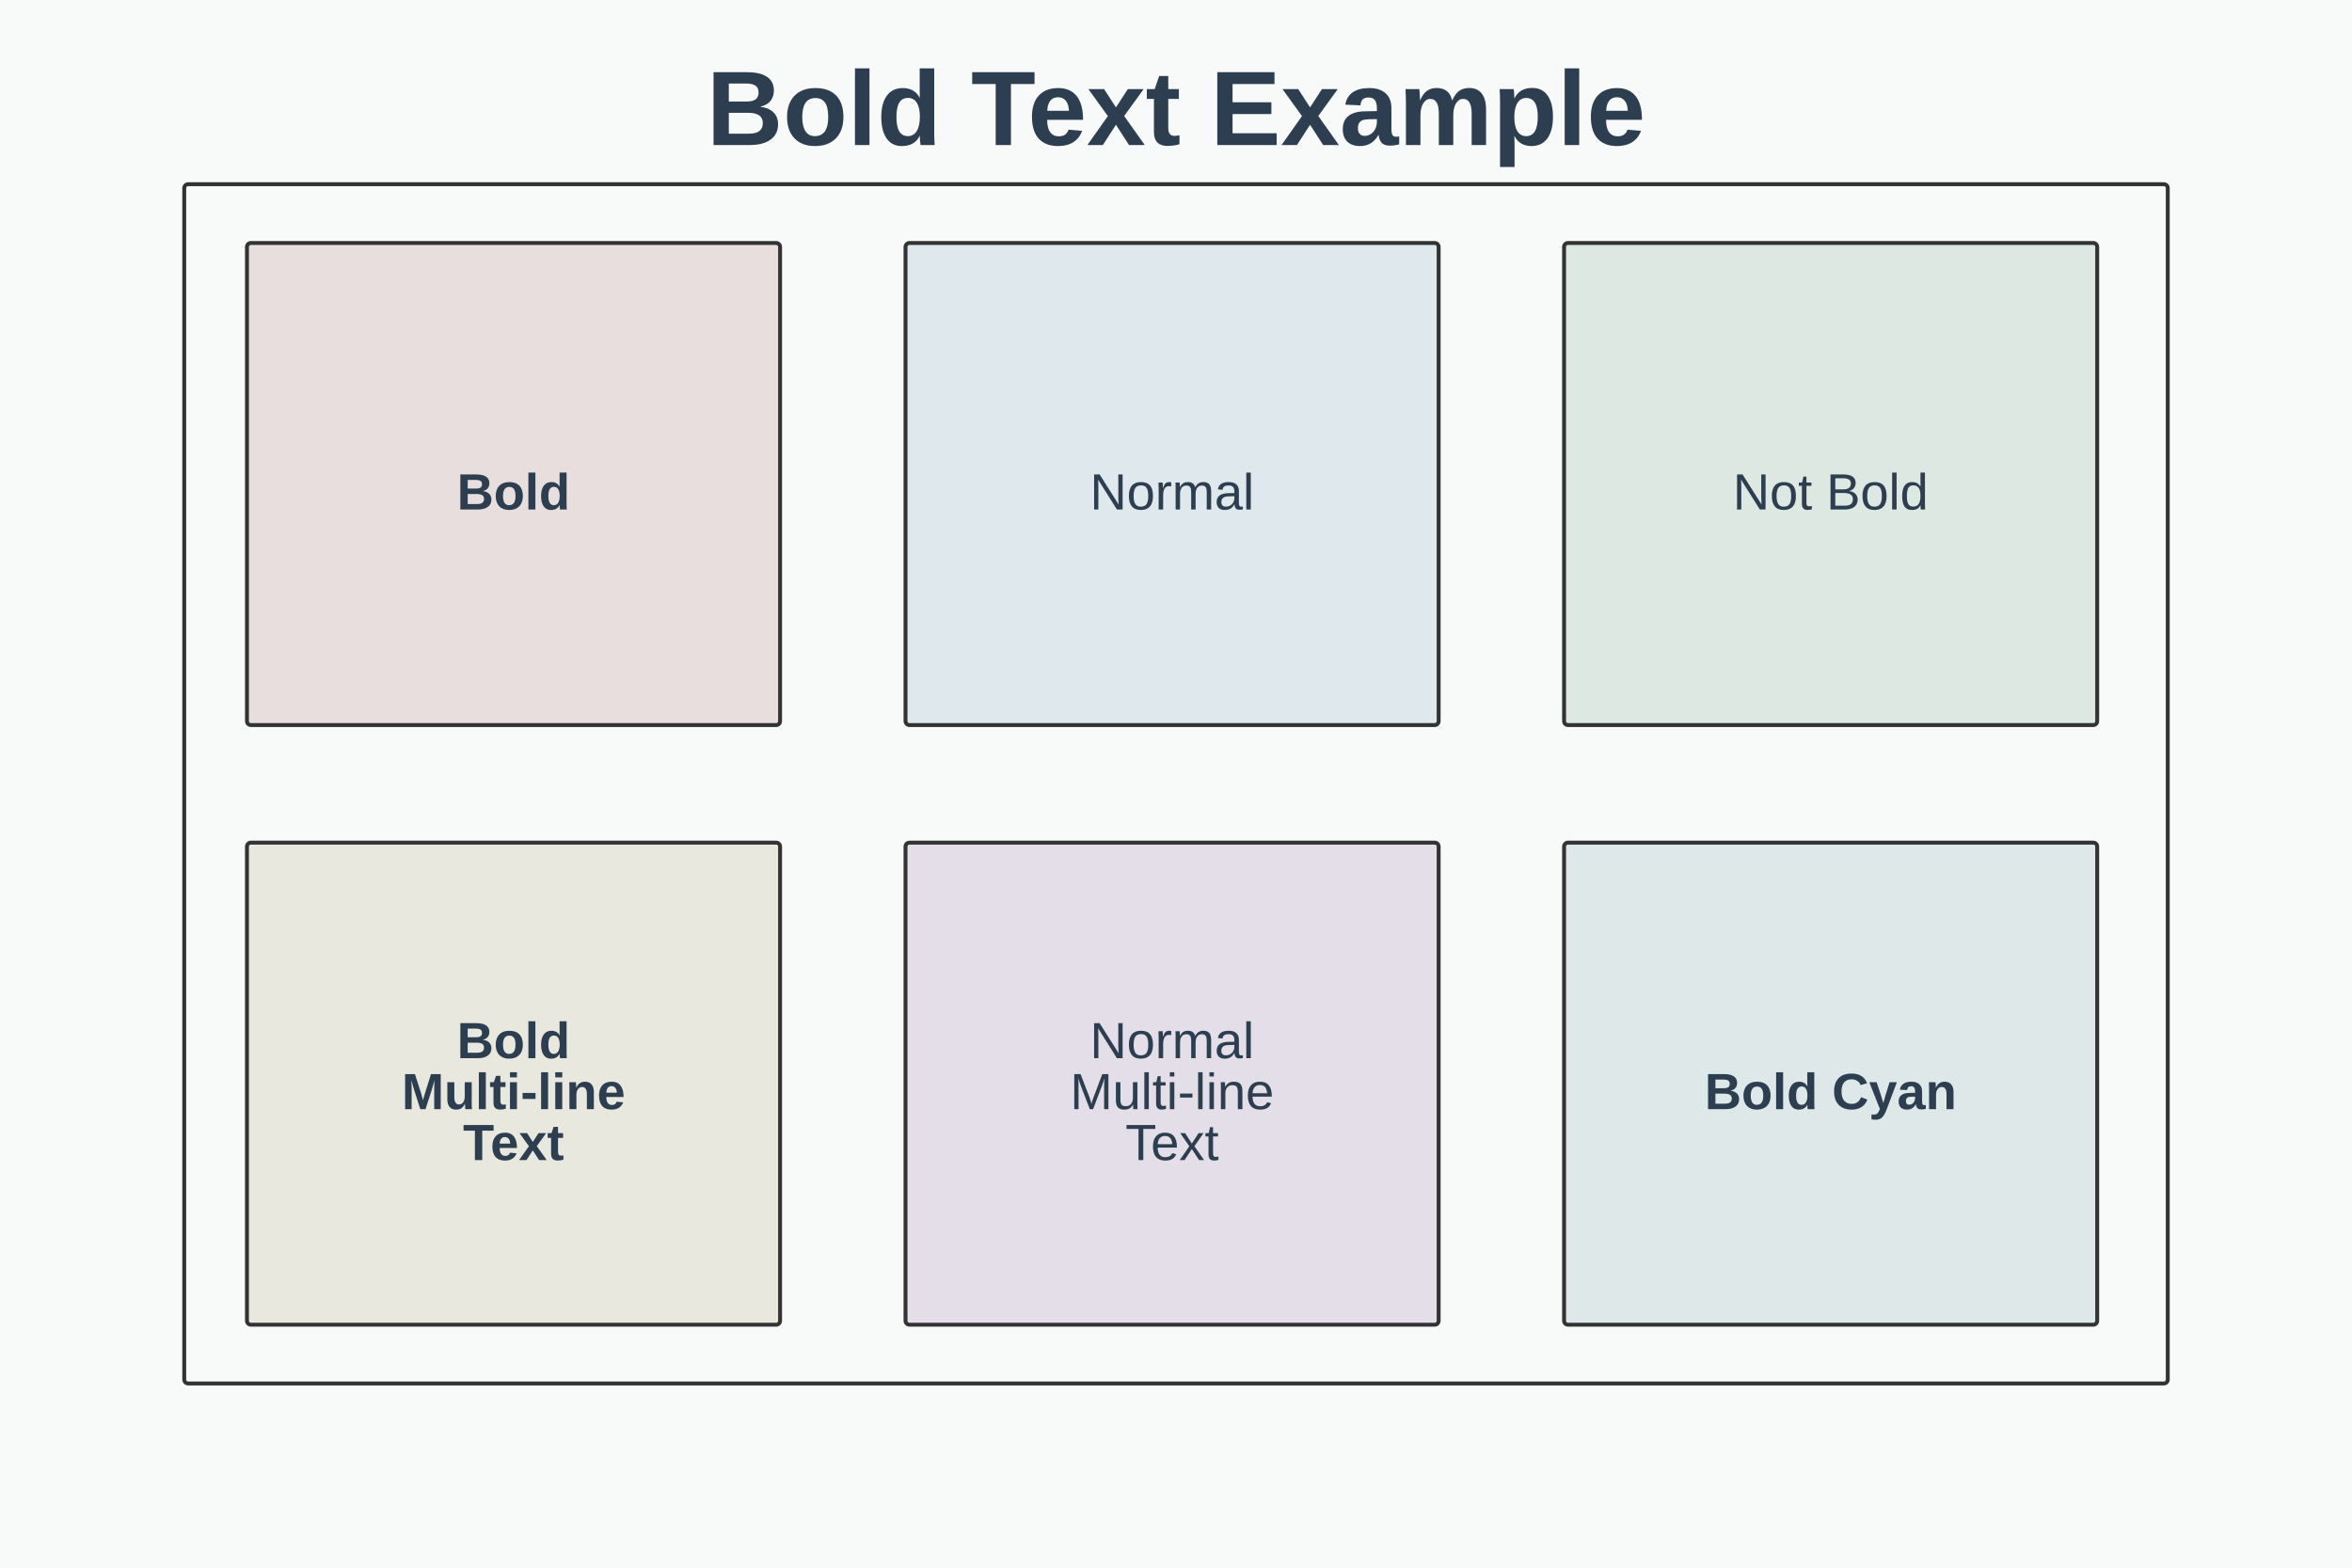
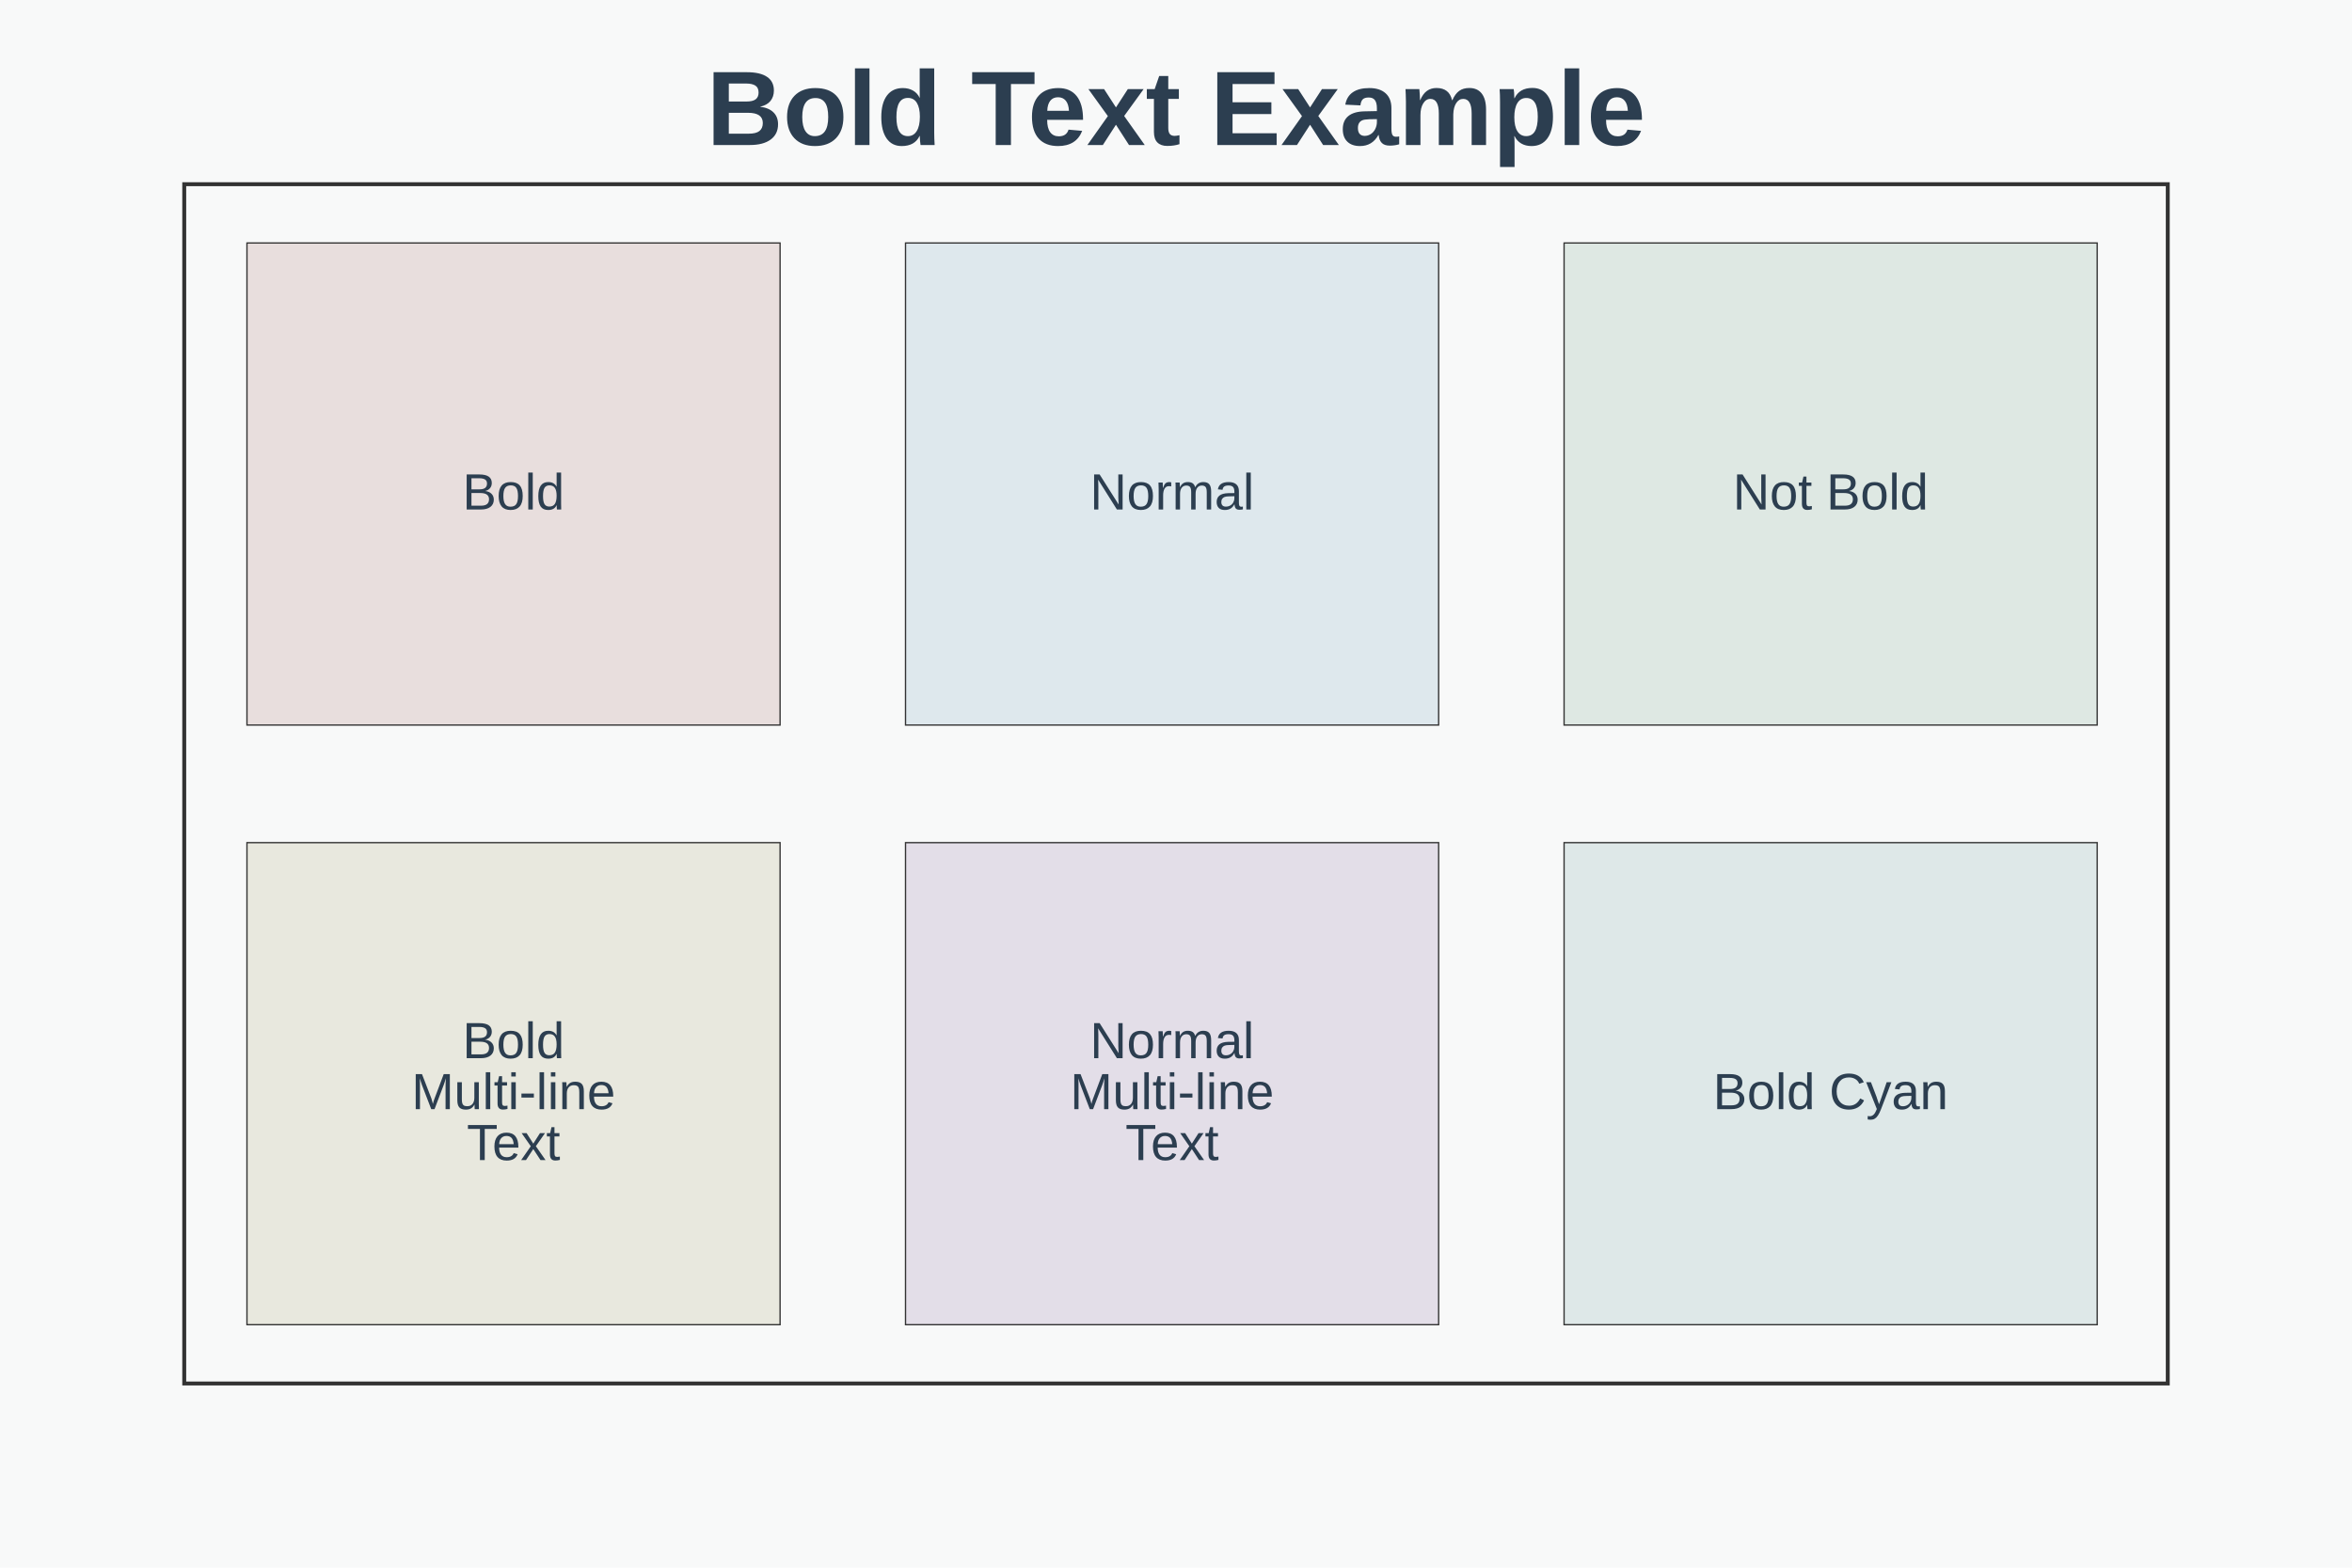
<svg xmlns="http://www.w3.org/2000/svg" height="400" viewBox="0 0 600 400" width="600">
  <rect fill="#F8F9F9" height="100%" width="100%" />
-   <rect fill="transparent" height="306" rx="1" ry="1" stroke="#333" stroke-width="1" width="506" x="47" y="47" />
-   <rect fill="#E8DEDD" height="123" rx="1" ry="1" stroke="#333" stroke-width="1" width="136" x="63" y="62" />
-   <rect fill="#DEE8ED" height="123" rx="1" ry="1" stroke="#333" stroke-width="1" width="136" x="231" y="62" />
-   <rect fill="#DEE8E3" height="123" rx="1" ry="1" stroke="#333" stroke-width="1" width="136" x="399" y="62" />
-   <rect fill="#E8E8DE" height="123" rx="1" ry="1" stroke="#333" stroke-width="1" width="136" x="63" y="215" />
-   <rect fill="#E3DEE8" height="123" rx="1" ry="1" stroke="#333" stroke-width="1" width="136" x="231" y="215" />
-   <rect fill="#DEE8E8" height="123" rx="1" ry="1" stroke="#333" stroke-width="1" width="136" x="399" y="215" />
-   <text dominant-baseline="auto" fill="#2C3E50" font-family="Arial, sans-serif" font-size="13" font-weight="bold" text-anchor="middle" x="131" y="130">
+   <rect fill="transparent" height="306" stroke="#333" stroke-width="1" width="506" x="47" y="47" />
+   <rect fill="#E8DEDD" height="123" stroke="#333" stroke-width="0.335" width="136" x="63" y="62" />
+   <rect fill="#DEE8ED" height="123" stroke="#333" stroke-width="0.335" width="136" x="231" y="62" />
+   <rect fill="#DEE8E3" height="123" stroke="#333" stroke-width="0.335" width="136" x="399" y="62" />
+   <rect fill="#E8E8DE" height="123" stroke="#333" stroke-width="0.335" width="136" x="63" y="215" />
+   <rect fill="#E3DEE8" height="123" stroke="#333" stroke-width="0.335" width="136" x="231" y="215" />
+   <rect fill="#DEE8E8" height="123" stroke="#333" stroke-width="0.335" width="136" x="399" y="215" />
+   <text dominant-baseline="auto" fill="#2C3E50" font-family="Arial, sans-serif" font-size="13" text-anchor="middle" x="131" y="130">
Bold
</text>
  <text dominant-baseline="auto" fill="#2C3E50" font-family="Arial, sans-serif" font-size="13" text-anchor="middle" x="299" y="130">
Normal
</text>
  <text dominant-baseline="auto" fill="#2C3E50" font-family="Arial, sans-serif" font-size="13" text-anchor="middle" x="467" y="130">
Not Bold
</text>
-   <text dominant-baseline="auto" fill="#2C3E50" font-family="Arial, sans-serif" font-size="13" font-weight="bold" text-anchor="middle" x="131" y="270">
+   <text dominant-baseline="auto" fill="#2C3E50" font-family="Arial, sans-serif" font-size="13" text-anchor="middle" x="131" y="270">
Bold
</text>
-   <text dominant-baseline="auto" fill="#2C3E50" font-family="Arial, sans-serif" font-size="13" font-weight="bold" text-anchor="middle" x="131" y="283">
+   <text dominant-baseline="auto" fill="#2C3E50" font-family="Arial, sans-serif" font-size="13" text-anchor="middle" x="131" y="283">
Multi-line
</text>
-   <text dominant-baseline="auto" fill="#2C3E50" font-family="Arial, sans-serif" font-size="13" font-weight="bold" text-anchor="middle" x="131" y="296">
+   <text dominant-baseline="auto" fill="#2C3E50" font-family="Arial, sans-serif" font-size="13" text-anchor="middle" x="131" y="296">
Text
</text>
  <text dominant-baseline="auto" fill="#2C3E50" font-family="Arial, sans-serif" font-size="13" text-anchor="middle" x="299" y="270">
Normal
</text>
  <text dominant-baseline="auto" fill="#2C3E50" font-family="Arial, sans-serif" font-size="13" text-anchor="middle" x="299" y="283">
Multi-line
</text>
  <text dominant-baseline="auto" fill="#2C3E50" font-family="Arial, sans-serif" font-size="13" text-anchor="middle" x="299" y="296">
Text
</text>
-   <text dominant-baseline="auto" fill="#2C3E50" font-family="Arial, sans-serif" font-size="13" font-weight="bold" text-anchor="middle" x="467" y="283">
+   <text dominant-baseline="auto" fill="#2C3E50" font-family="Arial, sans-serif" font-size="13" text-anchor="middle" x="467" y="283">
Bold Cyan
</text>
+   <defs>
+     <marker id="arrowhead" markerHeight="10" markerUnits="strokeWidth" markerWidth="10" orient="auto" refX="9" refY="3">
+       <polygon fill="#333" points="0,0 0,6 9,3" />
+     </marker>
+   </defs>
  <text fill="#2C3E50" font-family="Arial, sans-serif" font-size="27" font-weight="bold" text-anchor="middle" x="300" y="37">
Bold Text Example
</text>
</svg>
